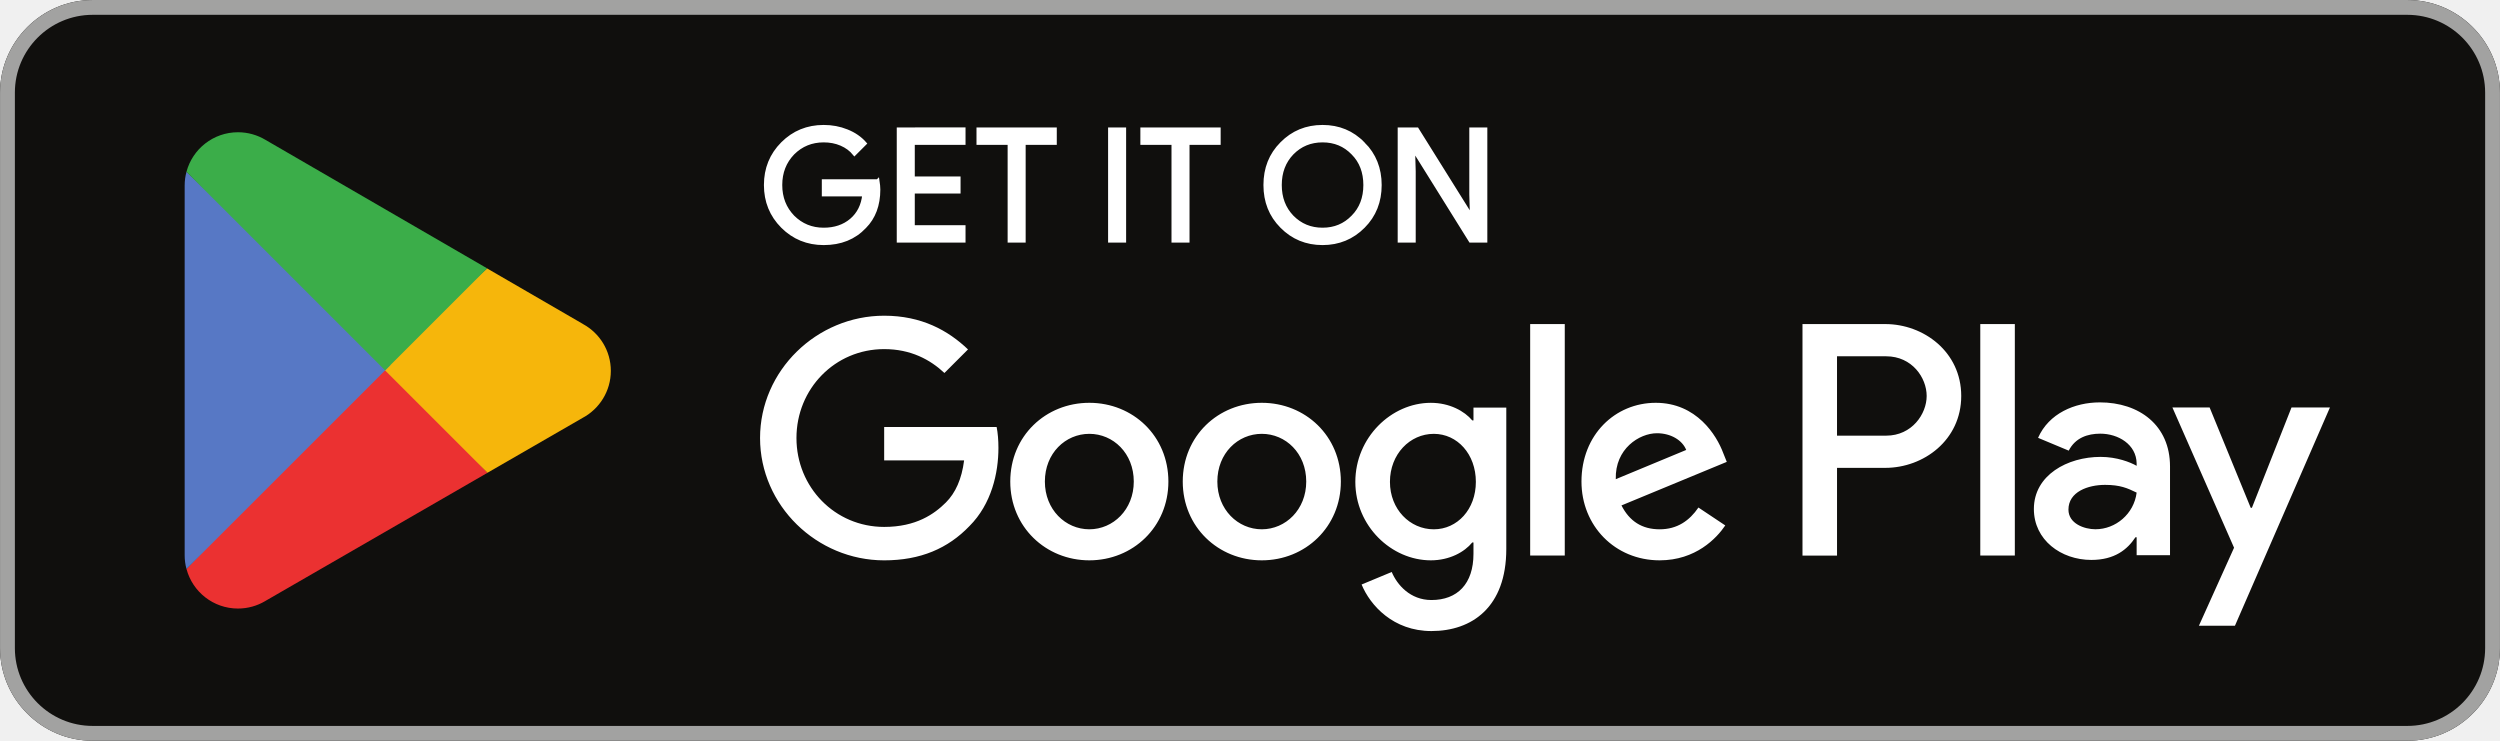
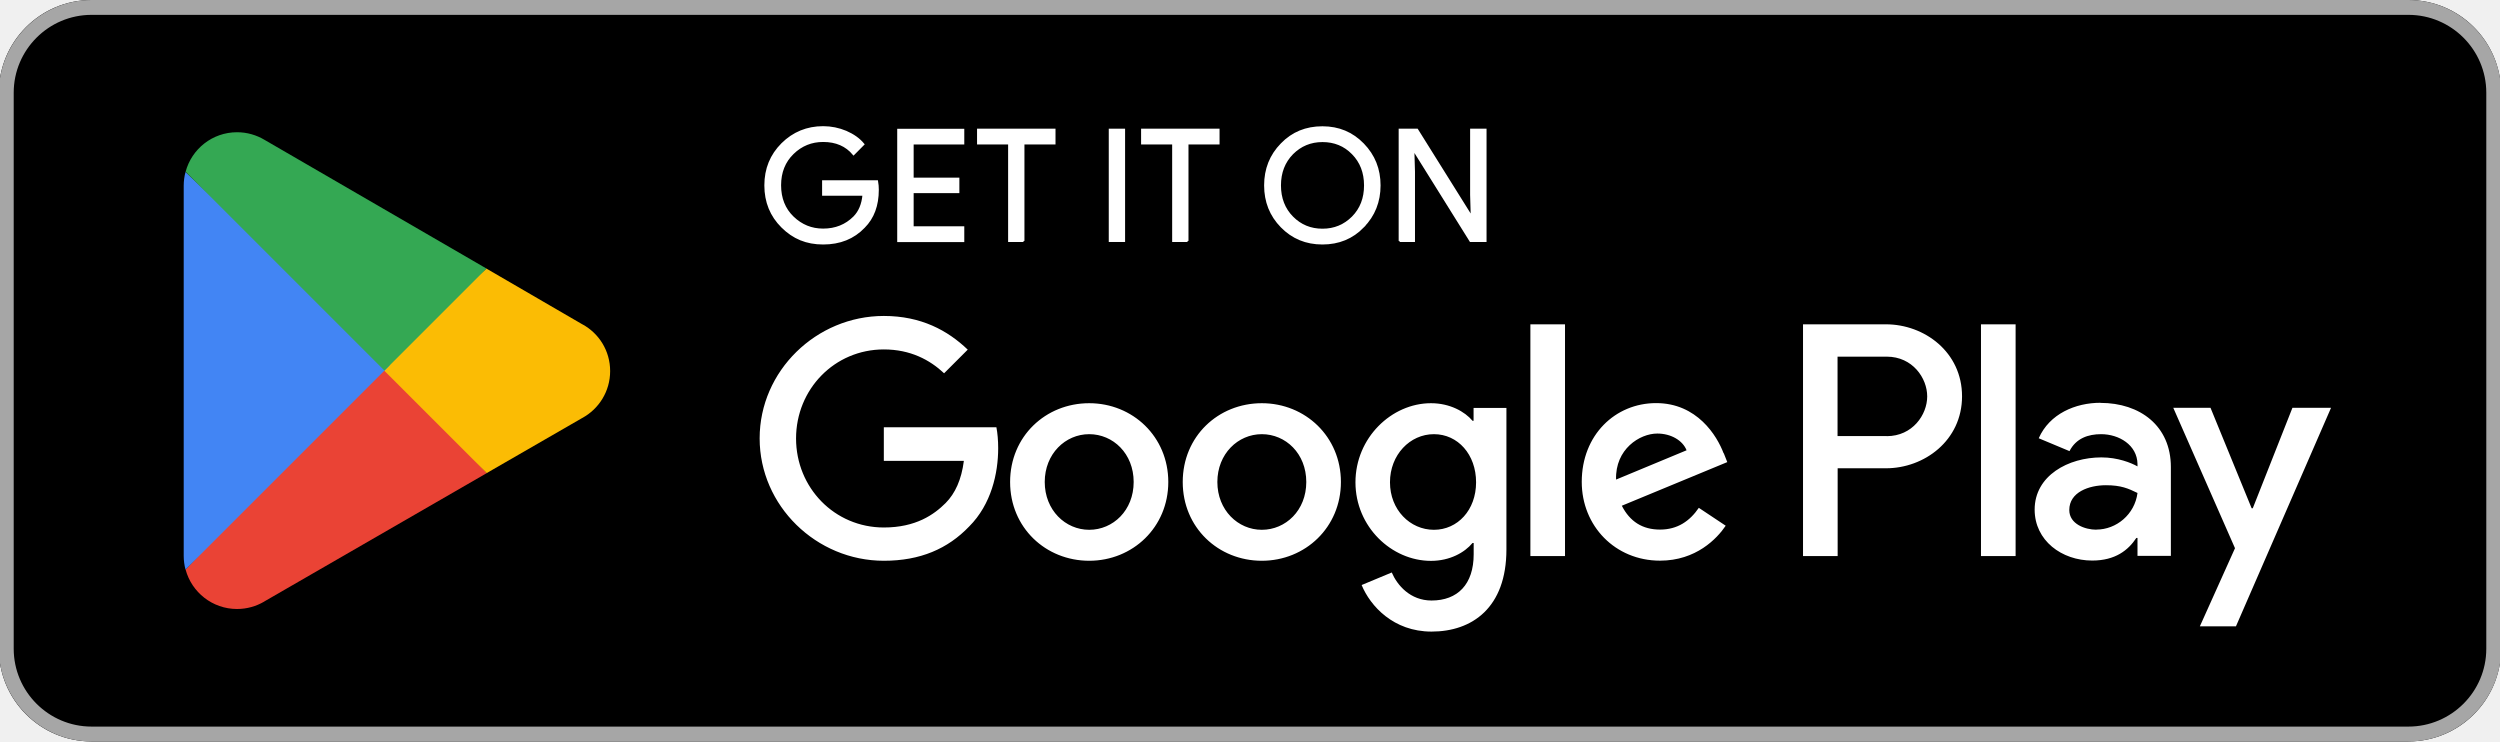
- <svg xmlns="http://www.w3.org/2000/svg" id="svg51" width="180" height="53.333" version="1.1" viewBox="0 0 180 53.333" xml:space="preserve">
-   <path id="path11" d="m173.33 53.333h-166.66c-3.667 0-6.667-3-6.667-6.667v-39.999c0-3.667 3-6.667 6.667-6.667h166.66c3.667 0 6.667 3 6.667 6.667v39.999c0 3.667-3 6.667-6.667 6.667" fill="#100f0d" stroke-width=".133" />
-   <path id="path13" d="m173.33 1e-3h-166.66c-3.667 0-6.667 3-6.667 6.667v39.999c0 3.667 3 6.667 6.667 6.667h166.66c3.667 0 6.667-3 6.667-6.667v-39.999c0-3.667-3-6.667-6.667-6.667zm0 1.066c3.088 0 5.6 2.513 5.6 5.6v39.999c0 3.088-2.512 5.6-5.6 5.6h-166.66c-3.088 0-5.599-2.513-5.599-5.6v-39.999c0-3.088 2.511-5.6 5.599-5.6h166.66" fill="#a2a2a1" stroke-width=".133" />
-   <path id="path35" d="m142.58 40h2.488v-16.669h-2.488zm22.409-10.664-2.852 7.226h-0.085l-2.96-7.226h-2.68l4.44 10.1-2.532 5.619h2.595l6.841-15.718zm-14.11 8.771c-0.813 0-1.951-0.408-1.951-1.416 0-1.286 1.416-1.78 2.637-1.78 1.093 0 1.609 0.235 2.273 0.557-0.193 1.544-1.523 2.638-2.96 2.638zm0.301-9.135c-1.801 0-3.667 0.794-4.439 2.552l2.208 0.922c0.472-0.922 1.351-1.222 2.273-1.222 1.287 0 2.595 0.771 2.616 2.144v0.171c-0.451-0.257-1.416-0.643-2.595-0.643-2.381 0-4.804 1.308-4.804 3.752 0 2.23 1.952 3.667 4.139 3.667 1.672 0 2.596-0.751 3.173-1.63h0.087v1.287h2.403v-6.391c0-2.959-2.211-4.61-5.061-4.61zm-15.376 2.394h-3.539v-5.713h3.539c1.86 0 2.916 1.54 2.916 2.857 0 1.292-1.056 2.857-2.916 2.857zm-0.064-8.034h-5.961v16.669h2.487v-6.315h3.475c2.757 0 5.468-1.996 5.468-5.176 0-3.18-2.711-5.177-5.468-5.177zm-32.507 14.778c-1.719 0-3.157-1.44-3.157-3.415 0-1.998 1.438-3.458 3.157-3.458 1.697 0 3.029 1.46 3.029 3.458 0 1.975-1.332 3.415-3.029 3.415zm2.857-7.84h-0.086c-0.558-0.666-1.633-1.267-2.985-1.267-2.836 0-5.435 2.492-5.435 5.692 0 3.179 2.599 5.649 5.435 5.649 1.353 0 2.427-0.602 2.985-1.288h0.086v0.816c0 2.17-1.16 3.33-3.029 3.33-1.524 0-2.47-1.095-2.857-2.019l-2.169 0.902c0.622 1.503 2.276 3.351 5.026 3.351 2.922 0 5.392-1.719 5.392-5.908v-10.181h-2.363zm4.082 9.73h2.491v-16.669h-2.491zm6.164-5.499c-0.064-2.191 1.698-3.308 2.965-3.308 0.989 0 1.825 0.494 2.106 1.203zm7.733-1.891c-0.472-1.267-1.911-3.608-4.854-3.608-2.922 0-5.349 2.298-5.349 5.671 0 3.179 2.406 5.671 5.628 5.671 2.599 0 4.103-1.589 4.726-2.513l-1.933-1.289c-0.645 0.945-1.525 1.568-2.793 1.568-1.267 0-2.169-0.58-2.748-1.719l7.582-3.136zm-60.409-1.868v2.406h5.756c-0.172 1.353-0.623 2.341-1.31 3.029-0.838 0.837-2.148 1.761-4.446 1.761-3.544 0-6.315-2.857-6.315-6.401s2.771-6.401 6.315-6.401c1.912 0 3.308 0.752 4.339 1.719l1.697-1.697c-1.44-1.375-3.351-2.427-6.036-2.427-4.855 0-8.936 3.952-8.936 8.807 0 4.854 4.081 8.807 8.936 8.807 2.62 0 4.597-0.859 6.143-2.47 1.59-1.59 2.084-3.823 2.084-5.628 0-0.558-0.043-1.073-0.129-1.503zm14.772 7.367c-1.719 0-3.201-1.418-3.201-3.437 0-2.041 1.482-3.436 3.201-3.436 1.718 0 3.2 1.396 3.2 3.436 0 2.019-1.482 3.437-3.2 3.437zm0-9.107c-3.137 0-5.693 2.384-5.693 5.671 0 3.265 2.556 5.671 5.693 5.671 3.136 0 5.692-2.406 5.692-5.671 0-3.287-2.556-5.671-5.692-5.671zm12.417 9.107c-1.718 0-3.2-1.418-3.2-3.437 0-2.041 1.483-3.436 3.2-3.436 1.719 0 3.2 1.396 3.2 3.436 0 2.019-1.482 3.437-3.2 3.437zm0-9.107c-3.136 0-5.691 2.384-5.691 5.671 0 3.265 2.556 5.671 5.691 5.671 3.137 0 5.693-2.406 5.693-5.671 0-3.287-2.556-5.671-5.693-5.671" fill="#fff" stroke-width=".133" />
-   <path id="path37" d="m27.622 25.899-14.194 15.066c5.34e-4 0.003 0.002 0.006 0.002 0.009 0.435 1.636 1.93 2.841 3.703 2.841 0.709 0 1.375-0.192 1.945-0.528l0.045-0.027 15.978-9.22-7.479-8.141" fill="#eb3131" stroke-width=".133" />
-   <path id="path39" d="m41.983 23.334-0.014-0.009-6.898-3.999-7.772 6.916 7.799 7.798 6.862-3.959c1.203-0.649 2.02-1.918 2.02-3.38 0-1.452-0.806-2.714-1.997-3.365" fill="#f6b60b" stroke-width=".133" />
-   <path id="path41" d="m13.426 12.37c-0.085 0.315-0.13 0.644-0.13 0.987v26.623c0 0.342 0.044 0.672 0.131 0.986l14.684-14.681-14.684-13.914" fill="#5778c5" stroke-width=".133" />
-   <path id="path43" d="m27.727 26.668 7.347-7.345-15.96-9.253c-0.58-0.347-1.257-0.548-1.982-0.548-1.773 0-3.27 1.207-3.705 2.845-5.34e-4 0.002-5.34e-4 0.003-5.34e-4 0.004l14.3 14.298" fill="#3bad49" stroke-width=".133" />
-   <path id="path33" d="m63.193 13.042h-3.889v0.963h2.915c-0.079 0.785-0.392 1.402-0.919 1.85-0.527 0.448-1.2 0.673-1.996 0.673-0.873 0-1.613-0.304-2.219-0.908-0.594-0.617-0.896-1.379-0.896-2.298 0-0.919 0.302-1.681 0.896-2.298 0.606-0.604 1.346-0.906 2.219-0.906 0.448 0 0.875 0.077 1.267 0.246 0.392 0.169 0.706 0.404 0.952 0.706l0.74-0.74c-0.335-0.381-0.76-0.673-1.288-0.885-0.527-0.213-1.077-0.315-1.671-0.315-1.165 0-2.152 0.404-2.958 1.21-0.806 0.808-1.21 1.804-1.21 2.981 0 1.177 0.404 2.175 1.21 2.981 0.806 0.806 1.794 1.21 2.958 1.21 1.223 0 2.198-0.392 2.948-1.188 0.66-0.662 0.998-1.558 0.998-2.679 0-0.19-0.023-0.392-0.056-0.604zm1.507-3.733v8.025h4.685v-0.985h-3.654v-2.546h3.296v-0.963h-3.296v-2.544h3.654v-0.988zm11.255 0.988v-0.988h-5.514v0.988h2.242v7.037h1.031v-7.037zm4.992-0.988h-1.031v8.025h1.031zm6.807 0.988v-0.988h-5.514v0.988h2.241v7.037h1.031v-7.037zm10.406 0.056c-0.796-0.819-1.771-1.223-2.935-1.223-1.167 0-2.142 0.404-2.937 1.21-0.796 0.796-1.187 1.794-1.187 2.981s0.392 2.185 1.187 2.981c0.796 0.806 1.771 1.21 2.937 1.21 1.154 0 2.139-0.404 2.935-1.21 0.796-0.796 1.187-1.794 1.187-2.981 0-1.177-0.392-2.173-1.187-2.969zm-5.133 0.671c0.594-0.604 1.323-0.906 2.198-0.906 0.873 0 1.602 0.302 2.185 0.906 0.594 0.594 0.885 1.369 0.885 2.298 0 0.931-0.292 1.704-0.885 2.298-0.583 0.604-1.312 0.908-2.185 0.908-0.875 0-1.604-0.304-2.198-0.908-0.581-0.606-0.873-1.367-0.873-2.298 0-0.929 0.292-1.692 0.873-2.298zm8.771 1.312-0.044-1.548h0.044l4.079 6.546h1.077v-8.025h-1.031v4.696l0.044 1.548h-0.044l-3.9-6.244h-1.256v8.025h1.031z" fill="#fff" stroke="#fff" stroke-miterlimit="10" stroke-width=".267" />
+ <svg xmlns="http://www.w3.org/2000/svg" id="artwork" version="1.1" viewBox="0 0 238.96 70.87">
+   <defs>
+     <style>
+       .st0 {
+         fill: #4285f4;
+       }
+ 
+       .st1 {
+         fill: #a6a6a6;
+       }
+ 
+       .st2 {
+         stroke: #fff;
+         stroke-miterlimit: 10;
+         stroke-width: .2px;
+       }
+ 
+       .st2, .st3 {
+         fill: #fff;
+       }
+ 
+       .st4 {
+         fill: #34a853;
+       }
+ 
+       .st5 {
+         fill: #fbbc04;
+       }
+ 
+       .st6 {
+         fill: #ea4335;
+       }
+     </style>
+   </defs>
+   <rect x="-.11" width="239.17" height="70.87" rx="8.86" ry="8.86" />
+   <path class="st1" d="M230.21,1.42c4.1,0,7.44,3.34,7.44,7.44v53.15c0,4.1-3.34,7.44-7.44,7.44H8.75c-4.1,0-7.44-3.34-7.44-7.44V8.86C1.31,4.76,4.65,1.42,8.75,1.42h221.46M230.21,0H8.75C3.88,0-.11,3.99-.11,8.86v53.15c0,4.87,3.99,8.86,8.86,8.86h221.46c4.87,0,8.86-3.99,8.86-8.86V8.86c0-4.87-3.99-8.86-8.86-8.86h0Z" />
+   <g>
+     <path class="st2" d="M83.9,18.15c0,1.48-.44,2.67-1.32,3.55-1,1.05-2.3,1.57-3.9,1.57s-2.84-.53-3.91-1.59c-1.07-1.06-1.61-2.38-1.61-3.96s.54-2.89,1.61-3.96c1.07-1.06,2.38-1.6,3.91-1.6.76,0,1.49.15,2.18.44.69.3,1.25.69,1.66,1.19l-.93.94c-.7-.84-1.67-1.26-2.91-1.26-1.12,0-2.09.39-2.9,1.18s-1.22,1.81-1.22,3.06.41,2.28,1.22,3.06c.82.79,1.78,1.18,2.9,1.18,1.19,0,2.18-.4,2.97-1.19.51-.52.81-1.23.89-2.15h-3.86v-1.28h5.15c.05.28.07.54.07.8Z" />
+     <path class="st2" d="M92.07,13.71h-4.84v3.37h4.37v1.28h-4.37v3.37h4.84v1.31h-6.21v-10.63h6.21v1.31h0Z" />
+     <path class="st2" d="M97.83,23.03h-1.37v-9.32h-2.97v-1.31h7.3v1.31h-2.97s0,9.32,0,9.32Z" />
+     <path class="st2" d="M106.08,23.03v-10.63h1.36v10.63h-1.36Z" />
+     <path class="st2" d="M113.51,23.03h-1.37v-9.32h-2.97v-1.31h7.3v1.31h-2.97s0,9.32,0,9.32Z" />
+     <path class="st2" d="M130.3,21.66c-1.05,1.08-2.34,1.61-3.9,1.61s-2.85-.54-3.9-1.61c-1.05-1.07-1.57-2.39-1.57-3.94s.52-2.87,1.57-3.94c1.04-1.08,2.34-1.61,3.9-1.61s2.84.54,3.89,1.62c1.05,1.08,1.57,2.39,1.57,3.93s-.52,2.87-1.57,3.94ZM123.52,20.77c.79.8,1.75,1.19,2.89,1.19s2.1-.4,2.89-1.19c.79-.8,1.18-1.81,1.18-3.05s-.4-2.26-1.18-3.05c-.78-.8-1.75-1.19-2.89-1.19s-2.1.4-2.89,1.19c-.78.8-1.18,1.81-1.18,3.05s.4,2.26,1.18,3.05Z" />
+     <path class="st2" d="M133.79,23.03v-10.63h1.66l5.17,8.27h.06l-.06-2.05v-6.22h1.37v10.63h-1.43l-5.41-8.67h-.06l.06,2.05v6.62h-1.37,0Z" />
+   </g>
+   <path class="st3" d="M120.61,38.54c-4.17,0-7.56,3.17-7.56,7.53s3.4,7.53,7.56,7.53,7.56-3.2,7.56-7.53-3.4-7.53-7.56-7.53ZM120.61,50.64c-2.28,0-4.25-1.88-4.25-4.57s1.97-4.57,4.25-4.57,4.25,1.85,4.25,4.57-1.97,4.57-4.25,4.57ZM104.11,38.54c-4.17,0-7.56,3.17-7.56,7.53s3.4,7.53,7.56,7.53,7.56-3.2,7.56-7.53-3.4-7.53-7.56-7.53ZM104.11,50.64c-2.28,0-4.25-1.88-4.25-4.57s1.97-4.57,4.25-4.57,4.25,1.85,4.25,4.57-1.97,4.57-4.25,4.57ZM84.48,40.85v3.2h7.65c-.23,1.8-.83,3.11-1.74,4.03-1.11,1.11-2.85,2.34-5.91,2.34-4.71,0-8.39-3.8-8.39-8.51s3.68-8.51,8.39-8.51c2.54,0,4.4,1,5.76,2.28l2.26-2.26c-1.91-1.83-4.45-3.22-8.02-3.22-6.45,0-11.87,5.25-11.87,11.7s5.42,11.7,11.87,11.7c3.48,0,6.11-1.14,8.16-3.28,2.11-2.11,2.77-5.08,2.77-7.48,0-.74-.06-1.43-.17-2h-10.76,0ZM164.75,43.33c-.63-1.68-2.54-4.8-6.45-4.8s-7.11,3.05-7.11,7.53c0,4.22,3.2,7.53,7.48,7.53,3.45,0,5.45-2.11,6.28-3.34l-2.57-1.71c-.86,1.26-2.03,2.08-3.71,2.08s-2.88-.77-3.65-2.28l10.08-4.17-.34-.86h0ZM154.47,45.84c-.09-2.91,2.26-4.4,3.94-4.4,1.31,0,2.43.66,2.8,1.6l-6.74,2.8ZM146.28,53.15h3.31v-22.15h-3.31v22.15ZM140.86,40.22h-.11c-.74-.88-2.17-1.68-3.97-1.68-3.77,0-7.22,3.31-7.22,7.56s3.45,7.51,7.22,7.51c1.8,0,3.22-.8,3.97-1.71h.11v1.08c0,2.88-1.54,4.42-4.03,4.42-2.03,0-3.28-1.46-3.8-2.68l-2.88,1.2c.83,2,3.03,4.45,6.68,4.45,3.88,0,7.16-2.28,7.16-7.85v-13.53h-3.14v1.23ZM137.06,50.64c-2.28,0-4.2-1.91-4.2-4.54s1.91-4.6,4.2-4.6,4.03,1.94,4.03,4.6-1.77,4.54-4.03,4.54ZM180.26,31h-7.92v22.15h3.31v-8.39h4.62c3.66,0,7.27-2.65,7.27-6.88s-3.6-6.88-7.27-6.88ZM180.34,41.68h-4.7v-7.59h4.7c2.47,0,3.87,2.05,3.87,3.8s-1.4,3.8-3.87,3.8h0ZM200.77,38.5c-2.39,0-4.87,1.05-5.9,3.39l2.94,1.23c.63-1.23,1.79-1.62,3.02-1.62,1.71,0,3.45,1.03,3.48,2.85v.23c-.6-.34-1.88-.86-3.45-.86-3.16,0-6.38,1.74-6.38,4.99,0,2.96,2.59,4.87,5.5,4.87,2.22,0,3.45-1,4.22-2.16h.11v1.71h3.19v-8.49c0-3.93-2.94-6.13-6.73-6.13h0ZM200.38,50.63c-1.08,0-2.59-.54-2.59-1.88,0-1.71,1.88-2.37,3.5-2.37,1.45,0,2.14.31,3.02.74-.26,2.05-2.02,3.5-3.93,3.5ZM219.12,38.98l-3.79,9.6h-.11l-3.93-9.6h-3.56l5.9,13.42-3.36,7.47h3.45l9.09-20.89h-3.68ZM189.35,53.15h3.31v-22.15h-3.31v22.15Z" />
+   <g>
+     <path class="st6" d="M36.6,34.41l-18.86,20.02s0,0,0,.01c.58,2.17,2.56,3.77,4.92,3.77.94,0,1.83-.26,2.58-.7l.06-.04,21.23-12.25-9.94-10.82Z" />
+     <path class="st5" d="M55.68,31h-.02s-9.17-5.33-9.17-5.33l-10.33,9.19,10.36,10.36,9.12-5.26c1.6-.86,2.68-2.55,2.68-4.49s-1.07-3.61-2.65-4.47h0Z" />
+     <path class="st0" d="M17.73,16.44c-.11.42-.17.86-.17,1.31v35.38c0,.45.06.89.17,1.31l19.51-19.51-19.51-18.49Z" />
+     <path class="st4" d="M36.74,35.43l9.76-9.76-21.21-12.3c-.77-.46-1.67-.73-2.63-.73-2.36,0-4.34,1.6-4.92,3.78h0s19,19,19,19h0Z" />
+   </g>
</svg>
